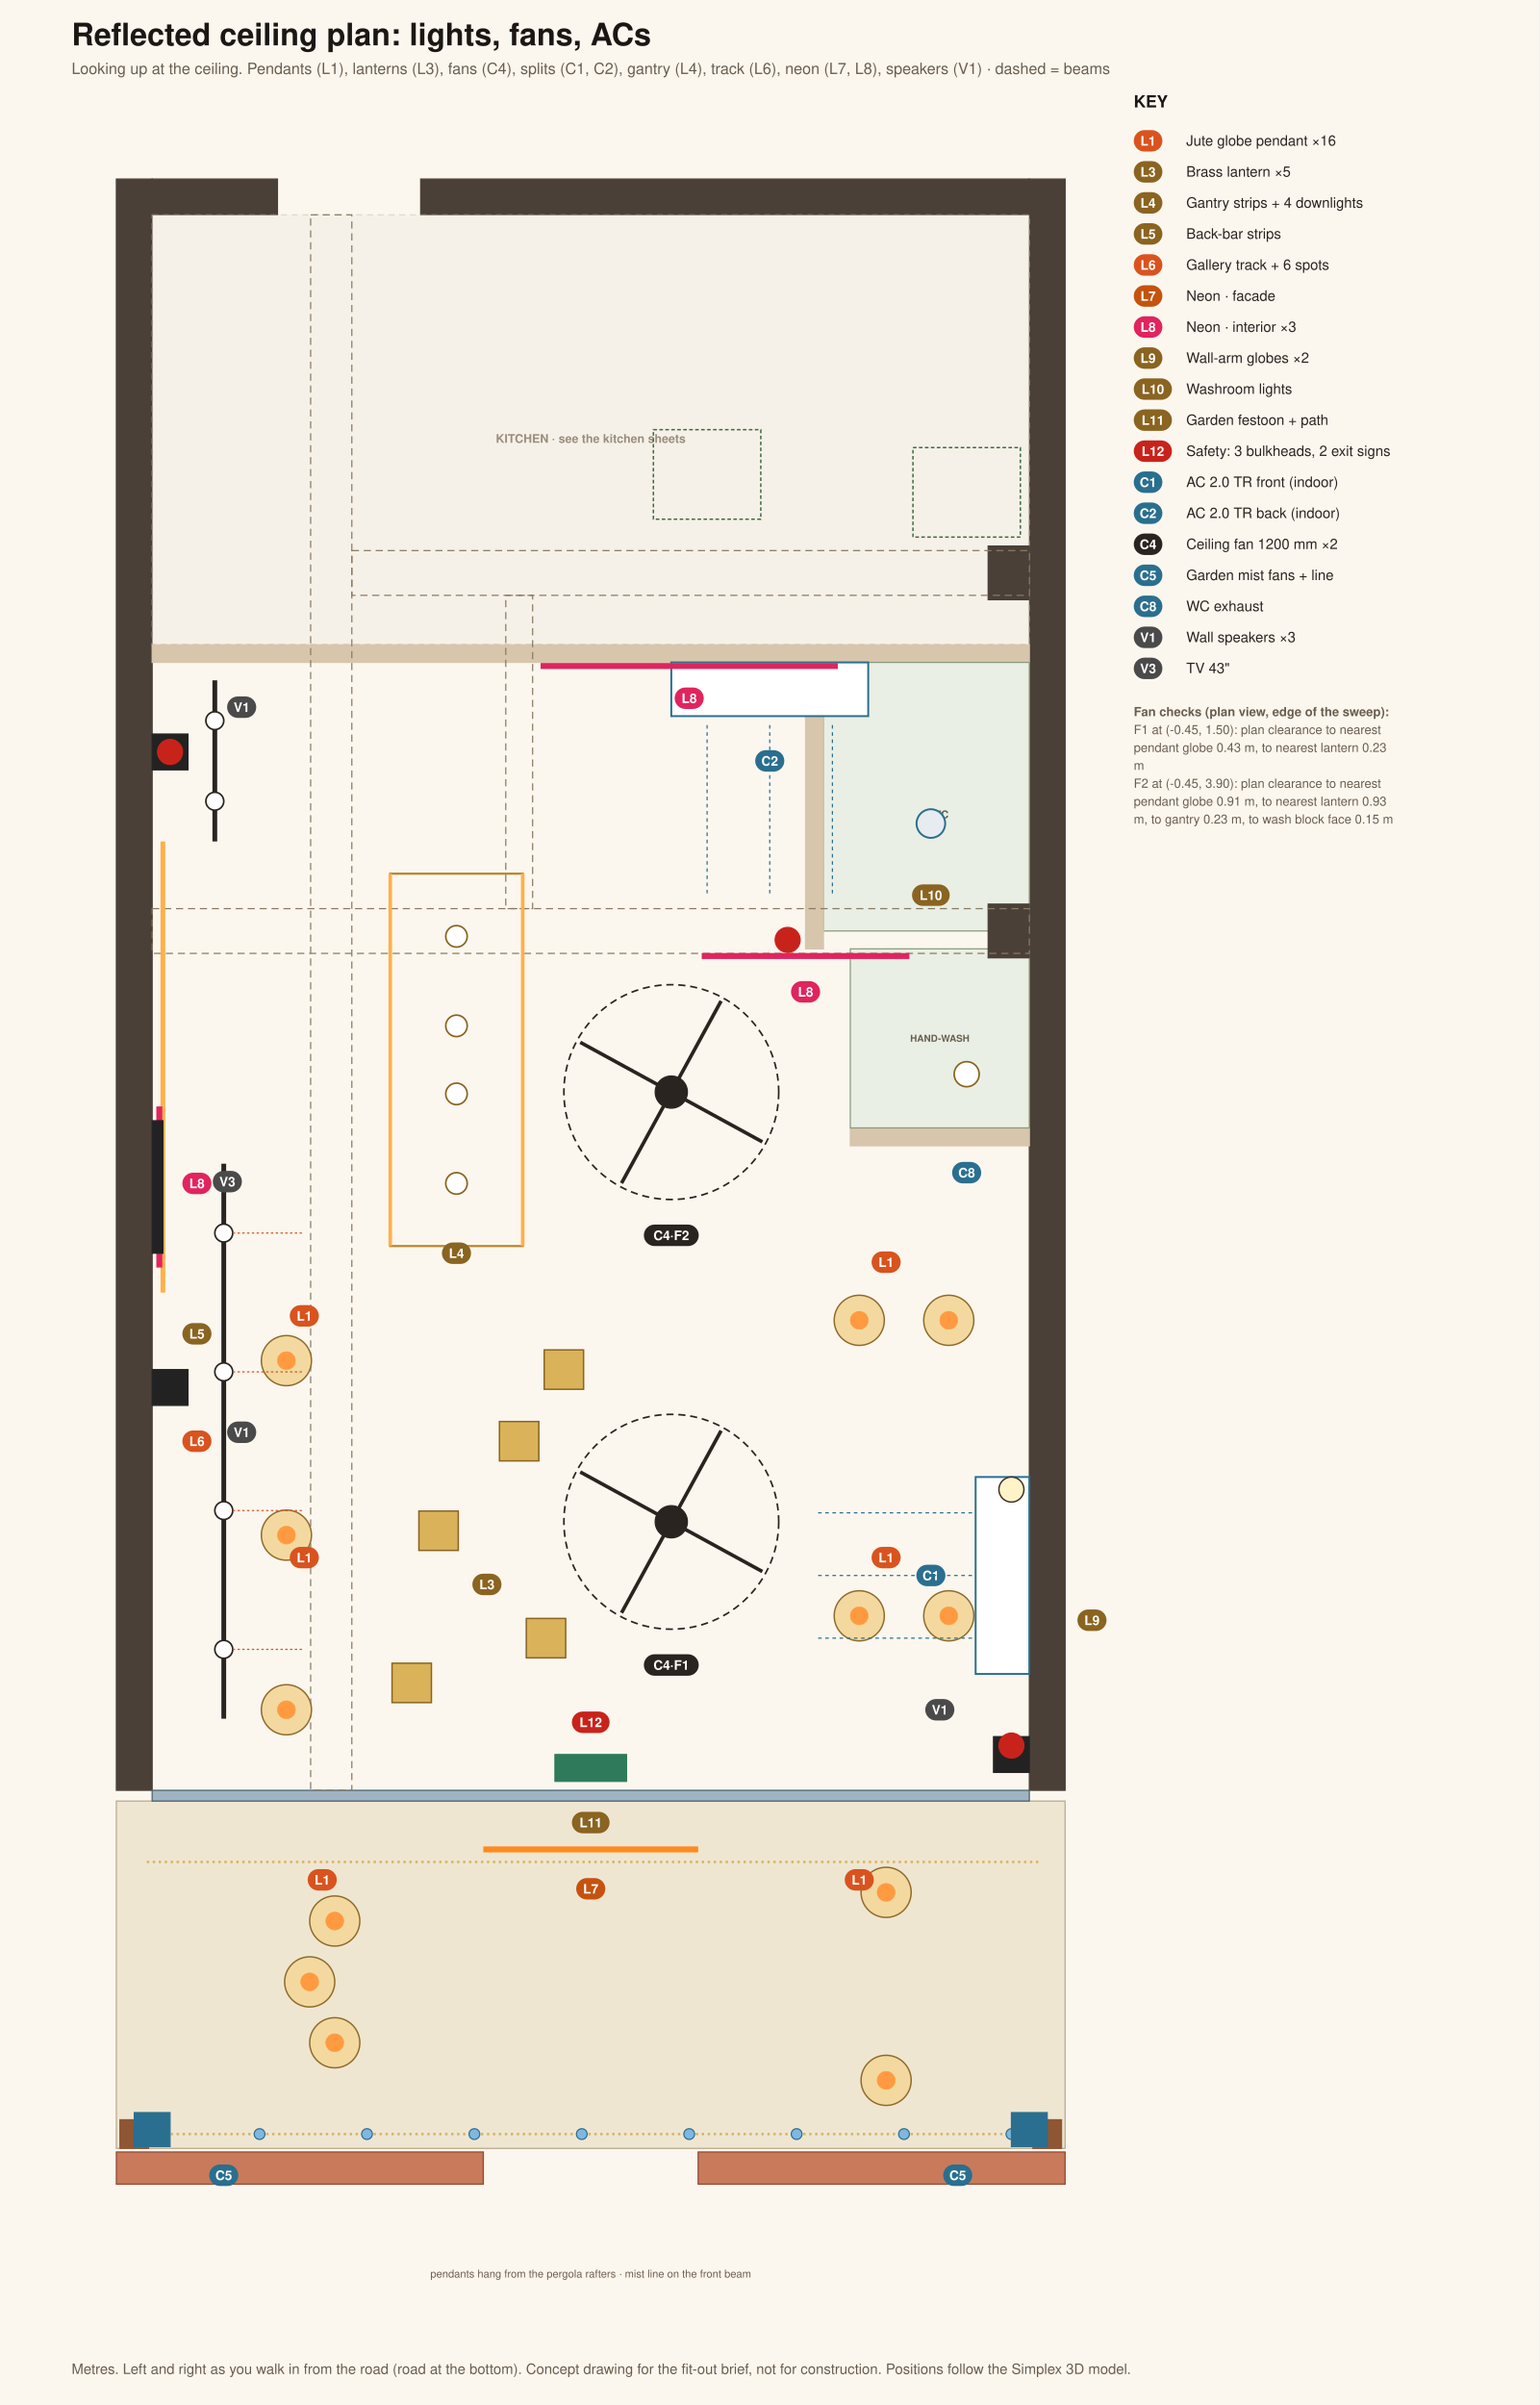
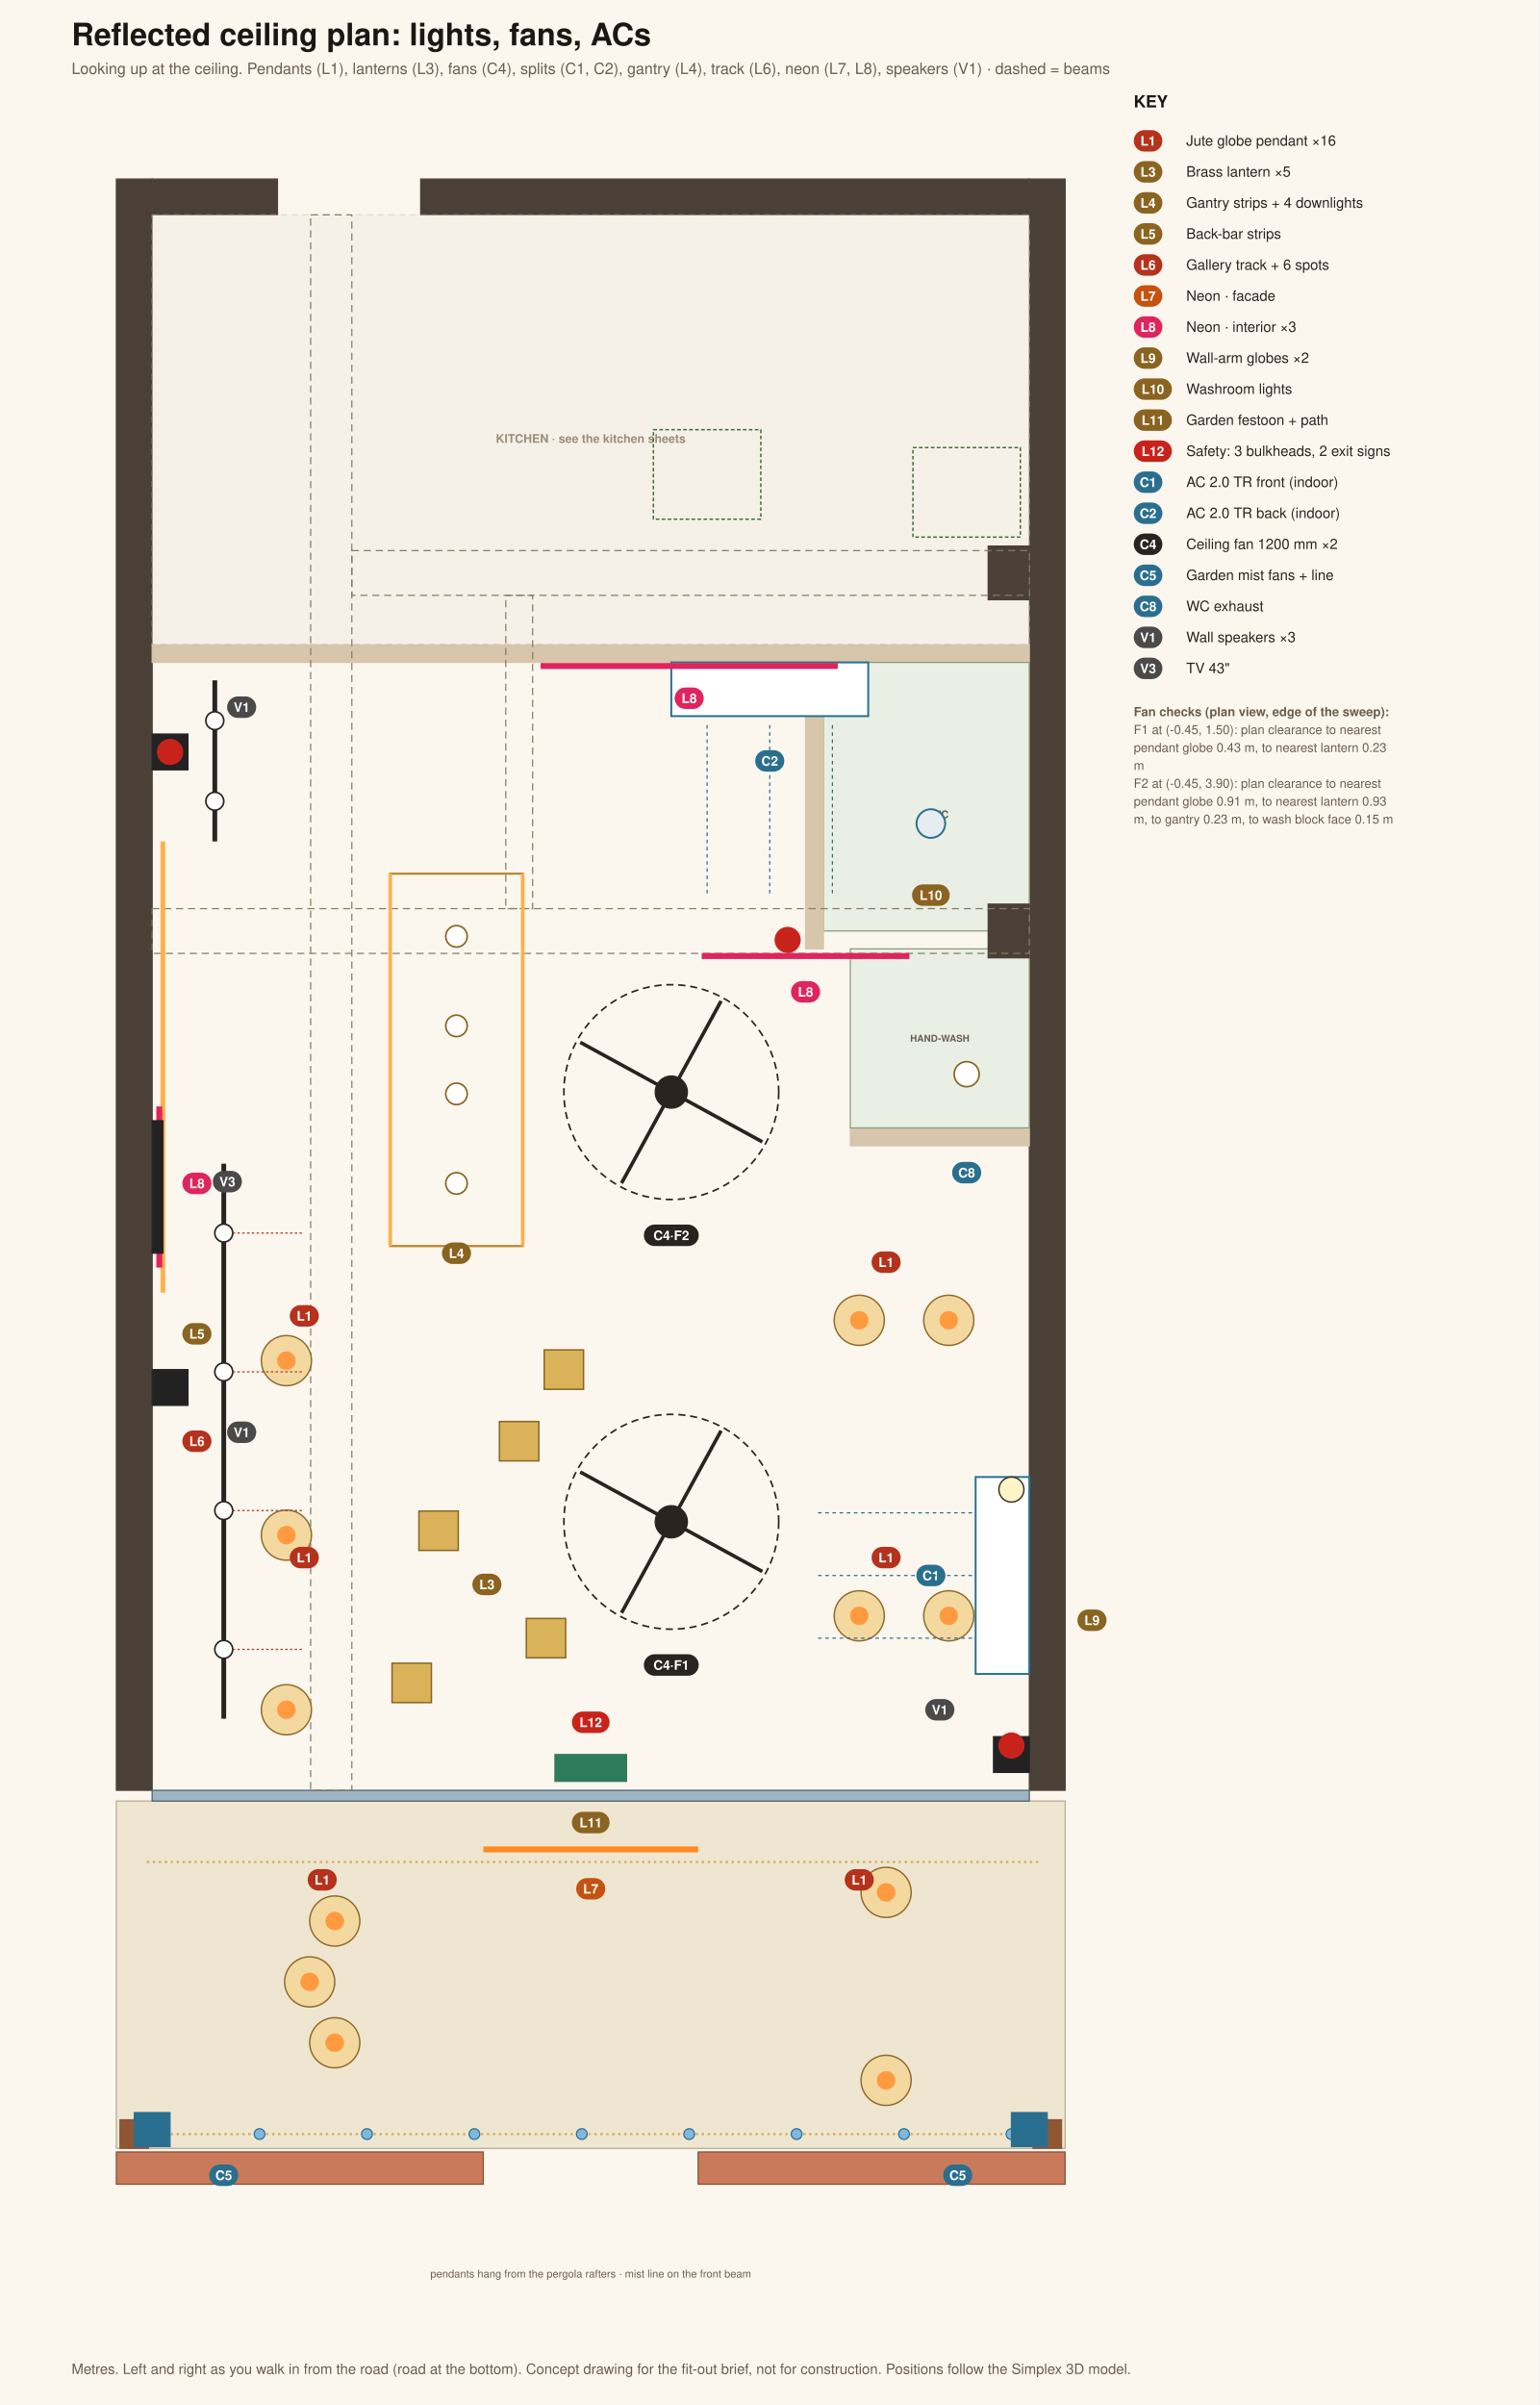
<svg xmlns="http://www.w3.org/2000/svg" viewBox="0 0 1290 2015" width="1290" height="2015" font-family="IBM Plex Sans, Helvetica, Arial, sans-serif">
  <rect width="1290" height="2015" fill="#FBF7EF" />
  <text x="60" y="38" font-size="26" font-weight="700" fill="#1B1714">Reflected ceiling plan: lights, fans, ACs</text>
  <text x="60" y="62" font-size="13" fill="#6a5d4e">Looking up at the ceiling. Pendants (L1), lanterns (L3), fans (C4), splits (C1, C2), gantry (L4), track (L6), neon (L7, L8), speakers (V1) · dashed = beams</text>
  <rect x="97.5" y="1509.0" width="795.0" height="291.0" rx="0" fill="#efe6d2" stroke="#b9a989" stroke-width="1" opacity="1" />
  <rect x="585.0" y="1803.0" width="307.5" height="27.0" rx="0" fill="#c97a5a" stroke="#8f4a32" stroke-width="1" opacity="1" />
  <rect x="97.5" y="1803.0" width="307.5" height="27.0" rx="0" fill="#c97a5a" stroke="#8f4a32" stroke-width="1" opacity="1" />
  <rect x="865.5" y="1776.0" width="24.0" height="24.0" rx="0" fill="#8f5634" stroke="#8f5634" stroke-width="1" opacity="1" />
  <rect x="100.5" y="1776.0" width="24.0" height="24.0" rx="0" fill="#8f5634" stroke="#8f5634" stroke-width="1" opacity="1" />
  <rect x="862.5" y="150.0" width="30.0" height="1350.0" rx="0" fill="#4a4038" stroke="#4a4038" stroke-width="1" opacity="1" />
  <rect x="97.5" y="150.0" width="30.0" height="1350.0" rx="0" fill="#4a4038" stroke="#4a4038" stroke-width="1" opacity="1" />
  <rect x="352.5" y="150.0" width="510.0" height="30.0" rx="0" fill="#4a4038" stroke="#4a4038" stroke-width="1" opacity="1" />
  <rect x="127.5" y="150.0" width="105.0" height="30.0" rx="0" fill="#4a4038" stroke="#4a4038" stroke-width="1" opacity="1" />
  <rect x="127.5" y="1500.0" width="735.0" height="9.0" rx="0" fill="#9fb4c2" stroke="#4a6070" stroke-width="1" opacity="1" />
  <rect x="127.5" y="540.0" width="735.0" height="15.0" rx="0" fill="#d8c6ac" stroke="#d8c6ac" stroke-width="1" opacity="1" />
  <rect x="127.5" y="180.0" width="735.0" height="360.0" rx="0" fill="#f1ece3" stroke="#c9bfae" stroke-width="1" opacity="0.55" stroke-dasharray="5 4" />
  <text x="495.0" y="371.0" font-size="10" fill="#9a8d7a" text-anchor="middle" font-weight="600">KITCHEN · see the kitchen sheets</text>
  <rect x="712.5" y="945.0" width="150.0" height="15.0" rx="0" fill="#d8c6ac" stroke="#d8c6ac" stroke-width="1" opacity="1" />
  <rect x="712.5" y="795.0" width="150.0" height="150.0" rx="0" fill="#e9efe4" stroke="#8a9a7a" stroke-width="1" opacity="1" />
  <rect x="690.0" y="555.0" width="172.5" height="225.0" rx="0" fill="#e9efe4" stroke="#8a9a7a" stroke-width="1" opacity="1" />
  <rect x="675.0" y="555.0" width="15.0" height="240.0" rx="0" fill="#d8c6ac" stroke="#d8c6ac" stroke-width="1" opacity="1" />
  <text x="787.5" y="685.6" font-size="9" fill="#6a5d4e" text-anchor="middle" font-weight="700">WC</text>
  <text x="787.5" y="872.8" font-size="8" fill="#6a5d4e" text-anchor="middle" font-weight="700">HAND-WASH</text>
  <rect x="828.0" y="757.5" width="34.5" height="45.0" rx="0" fill="#4a4038" stroke="#4a4038" stroke-width="1" opacity="1" />
  <rect x="828.0" y="457.5" width="34.5" height="45.0" rx="0" fill="#4a4038" stroke="#4a4038" stroke-width="1" opacity="1" />
  <rect x="260.3" y="180.0" width="34.5" height="1320.0" rx="0" fill="none" stroke="#8a7a62" stroke-width="1" opacity="1" stroke-dasharray="6 4" />
  <rect x="127.5" y="761.3" width="735.0" height="37.5" rx="0" fill="none" stroke="#8a7a62" stroke-width="1" opacity="1" stroke-dasharray="6 4" />
  <rect x="294.8" y="461.3" width="567.8" height="37.5" rx="0" fill="none" stroke="#8a7a62" stroke-width="1" opacity="1" stroke-dasharray="6 4" />
  <rect x="423.8" y="498.8" width="22.5" height="262.5" rx="0" fill="none" stroke="#8a7a62" stroke-width="1" opacity="1" stroke-dasharray="6 4" />
  <circle cx="795.0" cy="1353.8" r="21.0" fill="#f3d9a0" stroke="#8f6a2a" stroke-width="1.2" opacity="1" />
  <circle cx="795.0" cy="1353.8" r="7.5" fill="#ff9a40" stroke="#ff9a40" stroke-width="0.5" opacity="1" />
  <circle cx="720.0" cy="1353.8" r="21.0" fill="#f3d9a0" stroke="#8f6a2a" stroke-width="1.2" opacity="1" />
  <circle cx="720.0" cy="1353.8" r="7.5" fill="#ff9a40" stroke="#ff9a40" stroke-width="0.5" opacity="1" />
  <circle cx="795.0" cy="1106.2" r="21.0" fill="#f3d9a0" stroke="#8f6a2a" stroke-width="1.2" opacity="1" />
  <circle cx="795.0" cy="1106.2" r="7.5" fill="#ff9a40" stroke="#ff9a40" stroke-width="0.5" opacity="1" />
  <circle cx="720.0" cy="1106.2" r="21.0" fill="#f3d9a0" stroke="#8f6a2a" stroke-width="1.2" opacity="1" />
  <circle cx="720.0" cy="1106.2" r="7.5" fill="#ff9a40" stroke="#ff9a40" stroke-width="0.5" opacity="1" />
  <circle cx="240.0" cy="1432.5" r="21.0" fill="#f3d9a0" stroke="#8f6a2a" stroke-width="1.2" opacity="1" />
  <circle cx="240.0" cy="1432.5" r="7.5" fill="#ff9a40" stroke="#ff9a40" stroke-width="0.5" opacity="1" />
  <circle cx="240.0" cy="1286.2" r="21.0" fill="#f3d9a0" stroke="#8f6a2a" stroke-width="1.2" opacity="1" />
  <circle cx="240.0" cy="1286.2" r="7.5" fill="#ff9a40" stroke="#ff9a40" stroke-width="0.5" opacity="1" />
  <circle cx="240.0" cy="1140.0" r="21.0" fill="#f3d9a0" stroke="#8f6a2a" stroke-width="1.2" opacity="1" />
  <circle cx="240.0" cy="1140.0" r="7.5" fill="#ff9a40" stroke="#ff9a40" stroke-width="0.5" opacity="1" />
  <circle cx="742.5" cy="1743.0" r="21.0" fill="#f3d9a0" stroke="#8f6a2a" stroke-width="1.2" opacity="1" />
  <circle cx="742.5" cy="1743.0" r="7.5" fill="#ff9a40" stroke="#ff9a40" stroke-width="0.5" opacity="1" />
  <circle cx="742.5" cy="1585.5" r="21.0" fill="#f3d9a0" stroke="#8f6a2a" stroke-width="1.2" opacity="1" />
  <circle cx="742.5" cy="1585.5" r="7.5" fill="#ff9a40" stroke="#ff9a40" stroke-width="0.5" opacity="1" />
  <circle cx="280.5" cy="1711.5" r="21.0" fill="#f3d9a0" stroke="#8f6a2a" stroke-width="1.2" opacity="1" />
  <circle cx="280.5" cy="1711.5" r="7.5" fill="#ff9a40" stroke="#ff9a40" stroke-width="0.5" opacity="1" />
  <circle cx="259.5" cy="1660.5" r="21.0" fill="#f3d9a0" stroke="#8f6a2a" stroke-width="1.2" opacity="1" />
  <circle cx="259.5" cy="1660.5" r="7.5" fill="#ff9a40" stroke="#ff9a40" stroke-width="0.5" opacity="1" />
  <circle cx="280.5" cy="1609.5" r="21.0" fill="#f3d9a0" stroke="#8f6a2a" stroke-width="1.2" opacity="1" />
  <circle cx="280.5" cy="1609.5" r="7.5" fill="#ff9a40" stroke="#ff9a40" stroke-width="0.5" opacity="1" />
-   <rect x="730.3" y="1296.0" width="24.4" height="18" rx="9" fill="#D9531E" />
+   <rect x="730.3" y="1296.0" width="24.4" height="18" rx="9" fill="#B5321C" />
  <text x="742.5" y="1309.0" font-size="11" fill="#fff" text-anchor="middle" font-weight="700">L1</text>
-   <rect x="730.3" y="1048.5" width="24.4" height="18" rx="9" fill="#D9531E" />
+   <rect x="730.3" y="1048.5" width="24.4" height="18" rx="9" fill="#B5321C" />
  <text x="742.5" y="1061.5" font-size="11" fill="#fff" text-anchor="middle" font-weight="700">L1</text>
-   <rect x="242.8" y="1296.0" width="24.4" height="18" rx="9" fill="#D9531E" />
+   <rect x="242.8" y="1296.0" width="24.4" height="18" rx="9" fill="#B5321C" />
  <text x="255.0" y="1309.0" font-size="11" fill="#fff" text-anchor="middle" font-weight="700">L1</text>
-   <rect x="242.8" y="1093.5" width="24.4" height="18" rx="9" fill="#D9531E" />
+   <rect x="242.8" y="1093.5" width="24.4" height="18" rx="9" fill="#B5321C" />
  <text x="255.0" y="1106.5" font-size="11" fill="#fff" text-anchor="middle" font-weight="700">L1</text>
-   <rect x="707.8" y="1566.0" width="24.4" height="18" rx="9" fill="#D9531E" />
+   <rect x="707.8" y="1566.0" width="24.4" height="18" rx="9" fill="#B5321C" />
  <text x="720.0" y="1579.0" font-size="11" fill="#fff" text-anchor="middle" font-weight="700">L1</text>
-   <rect x="257.8" y="1566.0" width="24.4" height="18" rx="9" fill="#D9531E" />
+   <rect x="257.8" y="1566.0" width="24.4" height="18" rx="9" fill="#B5321C" />
  <text x="270.0" y="1579.0" font-size="11" fill="#fff" text-anchor="middle" font-weight="700">L1</text>
  <rect x="441.0" y="1356.0" width="33.0" height="33.0" rx="0" fill="#d9b25a" stroke="#8a6420" stroke-width="1.2" opacity="1" />
  <rect x="351.0" y="1266.0" width="33.0" height="33.0" rx="0" fill="#d9b25a" stroke="#8a6420" stroke-width="1.2" opacity="1" />
  <rect x="418.5" y="1191.0" width="33.0" height="33.0" rx="0" fill="#d9b25a" stroke="#8a6420" stroke-width="1.2" opacity="1" />
  <rect x="328.5" y="1393.5" width="33.0" height="33.0" rx="0" fill="#d9b25a" stroke="#8a6420" stroke-width="1.2" opacity="1" />
  <rect x="456.0" y="1131.0" width="33.0" height="33.0" rx="0" fill="#d9b25a" stroke="#8a6420" stroke-width="1.2" opacity="1" />
  <rect x="395.8" y="1318.5" width="24.4" height="18" rx="9" fill="#8a6420" />
  <text x="408.0" y="1331.5" font-size="11" fill="#fff" text-anchor="middle" font-weight="700">L3</text>
  <circle cx="562.5" cy="1275.0" r="90.0" fill="none" stroke="#2a2420" stroke-width="1.4" opacity="1" stroke-dasharray="6 4" />
  <circle cx="562.5" cy="1275.0" r="13.5" fill="#2a2420" stroke="#2a2420" stroke-width="1" opacity="1" />
  <line x1="562.5" y1="1275.0" x2="486.2" y2="1233.3" stroke="#2a2420" stroke-width="3" opacity="1" />
  <line x1="562.5" y1="1275.0" x2="604.2" y2="1198.7" stroke="#2a2420" stroke-width="3" opacity="1" />
  <line x1="562.5" y1="1275.0" x2="638.8" y2="1316.7" stroke="#2a2420" stroke-width="3" opacity="1" />
  <line x1="562.5" y1="1275.0" x2="520.8" y2="1351.3" stroke="#2a2420" stroke-width="3" opacity="1" />
  <rect x="539.5" y="1386.0" width="46.0" height="18" rx="9" fill="#2a2420" />
  <text x="562.5" y="1399.0" font-size="11" fill="#fff" text-anchor="middle" font-weight="700">C4·F1</text>
  <circle cx="562.5" cy="915.0" r="90.0" fill="none" stroke="#2a2420" stroke-width="1.4" opacity="1" stroke-dasharray="6 4" />
  <circle cx="562.5" cy="915.0" r="13.5" fill="#2a2420" stroke="#2a2420" stroke-width="1" opacity="1" />
  <line x1="562.5" y1="915.0" x2="486.2" y2="873.3" stroke="#2a2420" stroke-width="3" opacity="1" />
  <line x1="562.5" y1="915.0" x2="604.2" y2="838.7" stroke="#2a2420" stroke-width="3" opacity="1" />
  <line x1="562.5" y1="915.0" x2="638.8" y2="956.7" stroke="#2a2420" stroke-width="3" opacity="1" />
  <line x1="562.5" y1="915.0" x2="520.8" y2="991.3" stroke="#2a2420" stroke-width="3" opacity="1" />
  <rect x="539.5" y="1026.0" width="46.0" height="18" rx="9" fill="#2a2420" />
  <text x="562.5" y="1039.0" font-size="11" fill="#fff" text-anchor="middle" font-weight="700">C4·F2</text>
  <rect x="817.5" y="1237.5" width="45.0" height="165.0" rx="0" fill="#fff" stroke="#2a6f8f" stroke-width="1.6" opacity="1" />
  <rect x="767.8" y="1311.0" width="24.4" height="18" rx="9" fill="#2a6f8f" />
  <text x="780.0" y="1324.0" font-size="11" fill="#fff" text-anchor="middle" font-weight="700">C1</text>
  <line x1="814.5" y1="1372.5" x2="682.5" y2="1372.5" stroke="#2a6f8f" stroke-width="1" opacity="1" stroke-dasharray="3 3" />
  <line x1="814.5" y1="1320.0" x2="682.5" y2="1320.0" stroke="#2a6f8f" stroke-width="1" opacity="1" stroke-dasharray="3 3" />
  <line x1="814.5" y1="1267.5" x2="682.5" y2="1267.5" stroke="#2a6f8f" stroke-width="1" opacity="1" stroke-dasharray="3 3" />
  <rect x="562.5" y="555.0" width="165.0" height="45.0" rx="0" fill="#fff" stroke="#2a6f8f" stroke-width="1.6" opacity="1" />
  <rect x="632.8" y="628.5" width="24.4" height="18" rx="9" fill="#2a6f8f" />
  <text x="645.0" y="641.5" font-size="11" fill="#fff" text-anchor="middle" font-weight="700">C2</text>
  <line x1="697.5" y1="607.5" x2="697.5" y2="750.0" stroke="#2a6f8f" stroke-width="1" opacity="1" stroke-dasharray="3 3" />
  <line x1="645.0" y1="607.5" x2="645.0" y2="750.0" stroke="#2a6f8f" stroke-width="1" opacity="1" stroke-dasharray="3 3" />
  <line x1="592.5" y1="607.5" x2="592.5" y2="750.0" stroke="#2a6f8f" stroke-width="1" opacity="1" stroke-dasharray="3 3" />
  <rect x="327.0" y="732.0" width="111.0" height="312.0" rx="0" fill="none" stroke="#b8862a" stroke-width="1.8" opacity="1" />
  <line x1="438.0" y1="1044.0" x2="438.0" y2="732.0" stroke="#ffb04a" stroke-width="3" opacity="1" />
  <line x1="327.0" y1="1044.0" x2="327.0" y2="732.0" stroke="#ffb04a" stroke-width="3" opacity="1" />
  <rect x="370.3" y="1041.0" width="24.4" height="18" rx="9" fill="#8a6420" />
  <text x="382.5" y="1054.0" font-size="11" fill="#fff" text-anchor="middle" font-weight="700">L4</text>
  <circle cx="382.5" cy="991.5" r="9.0" fill="#fff" stroke="#8a6420" stroke-width="1.4" opacity="1" />
  <circle cx="382.5" cy="916.5" r="9.0" fill="#fff" stroke="#8a6420" stroke-width="1.4" opacity="1" />
  <circle cx="382.5" cy="859.5" r="9.0" fill="#fff" stroke="#8a6420" stroke-width="1.4" opacity="1" />
  <circle cx="382.5" cy="784.5" r="9.0" fill="#fff" stroke="#8a6420" stroke-width="1.4" opacity="1" />
  <line x1="136.5" y1="1083.0" x2="136.5" y2="705.0" stroke="#ffb04a" stroke-width="4" opacity="1" />
  <rect x="152.8" y="1108.5" width="24.4" height="18" rx="9" fill="#8a6420" />
  <text x="165.0" y="1121.5" font-size="11" fill="#fff" text-anchor="middle" font-weight="700">L5</text>
  <line x1="187.5" y1="1440.0" x2="187.5" y2="975.0" stroke="#2a2420" stroke-width="4" opacity="1" />
  <line x1="180.0" y1="705.0" x2="180.0" y2="570.0" stroke="#2a2420" stroke-width="4" opacity="1" />
  <circle cx="187.5" cy="1381.9" r="7.5" fill="#fff" stroke="#2a2420" stroke-width="1.4" opacity="1" />
-   <line x1="195.0" y1="1381.9" x2="255.0" y2="1381.9" stroke="#d9531e" stroke-width="1" opacity="1" stroke-dasharray="2 2" />
+   <line x1="195.0" y1="1381.9" x2="255.0" y2="1381.9" stroke="#b5321c" stroke-width="1" opacity="1" stroke-dasharray="2 2" />
  <circle cx="187.5" cy="1265.6" r="7.5" fill="#fff" stroke="#2a2420" stroke-width="1.4" opacity="1" />
-   <line x1="195.0" y1="1265.6" x2="255.0" y2="1265.6" stroke="#d9531e" stroke-width="1" opacity="1" stroke-dasharray="2 2" />
+   <line x1="195.0" y1="1265.6" x2="255.0" y2="1265.6" stroke="#b5321c" stroke-width="1" opacity="1" stroke-dasharray="2 2" />
  <circle cx="187.5" cy="1149.4" r="7.5" fill="#fff" stroke="#2a2420" stroke-width="1.4" opacity="1" />
-   <line x1="195.0" y1="1149.4" x2="255.0" y2="1149.4" stroke="#d9531e" stroke-width="1" opacity="1" stroke-dasharray="2 2" />
+   <line x1="195.0" y1="1149.4" x2="255.0" y2="1149.4" stroke="#b5321c" stroke-width="1" opacity="1" stroke-dasharray="2 2" />
  <circle cx="187.5" cy="1033.1" r="7.5" fill="#fff" stroke="#2a2420" stroke-width="1.4" opacity="1" />
-   <line x1="195.0" y1="1033.1" x2="255.0" y2="1033.1" stroke="#d9531e" stroke-width="1" opacity="1" stroke-dasharray="2 2" />
+   <line x1="195.0" y1="1033.1" x2="255.0" y2="1033.1" stroke="#b5321c" stroke-width="1" opacity="1" stroke-dasharray="2 2" />
  <circle cx="180.0" cy="671.3" r="7.5" fill="#fff" stroke="#2a2420" stroke-width="1.4" opacity="1" />
  <circle cx="180.0" cy="603.8" r="7.5" fill="#fff" stroke="#2a2420" stroke-width="1.4" opacity="1" />
-   <rect x="152.8" y="1198.5" width="24.4" height="18" rx="9" fill="#D9531E" />
+   <rect x="152.8" y="1198.5" width="24.4" height="18" rx="9" fill="#B5321C" />
  <text x="165.0" y="1211.5" font-size="11" fill="#fff" text-anchor="middle" font-weight="700">L6</text>
  <line x1="133.5" y1="1062.0" x2="133.5" y2="927.0" stroke="#e0245e" stroke-width="5" opacity="1" />
  <rect x="152.8" y="982.5" width="24.4" height="18" rx="9" fill="#e0245e" />
  <text x="165.0" y="995.5" font-size="11" fill="#fff" text-anchor="middle" font-weight="700">L8</text>
  <line x1="762.0" y1="801.0" x2="588.0" y2="801.0" stroke="#e0245e" stroke-width="5" opacity="1" />
  <rect x="662.8" y="822.0" width="24.4" height="18" rx="9" fill="#e0245e" />
  <text x="675.0" y="835.0" font-size="11" fill="#fff" text-anchor="middle" font-weight="700">L8</text>
  <line x1="702.0" y1="558.0" x2="453.0" y2="558.0" stroke="#e0245e" stroke-width="5" opacity="1" />
  <rect x="565.3" y="576.0" width="24.4" height="18" rx="9" fill="#e0245e" />
  <text x="577.5" y="589.0" font-size="11" fill="#fff" text-anchor="middle" font-weight="700">L8</text>
  <line x1="585.0" y1="1549.5" x2="405.0" y2="1549.5" stroke="#ff8a1f" stroke-width="5" opacity="1" />
  <rect x="482.8" y="1573.5" width="24.4" height="18" rx="9" fill="#c4530f" />
  <text x="495.0" y="1586.5" font-size="11" fill="#fff" text-anchor="middle" font-weight="700">L7</text>
  <circle cx="847.5" cy="1470.0" r="10.5" fill="#fff3c8" stroke="#3a3128" stroke-width="1.2" opacity="1" />
  <circle cx="847.5" cy="1248.0" r="10.5" fill="#fff3c8" stroke="#3a3128" stroke-width="1.2" opacity="1" />
  <rect x="902.8" y="1348.5" width="24.4" height="18" rx="9" fill="#8a6420" />
  <text x="915.0" y="1361.5" font-size="11" fill="#fff" text-anchor="middle" font-weight="700">L9</text>
  <rect x="832.5" y="1455.0" width="30.0" height="30.0" rx="0" fill="#222" stroke="#222" stroke-width="1" opacity="1" />
  <rect x="775.3" y="1423.5" width="24.4" height="18" rx="9" fill="#4a4a4a" />
  <text x="787.5" y="1436.5" font-size="11" fill="#fff" text-anchor="middle" font-weight="700">V1</text>
  <rect x="127.5" y="1147.5" width="30.0" height="30.0" rx="0" fill="#222" stroke="#222" stroke-width="1" opacity="1" />
  <rect x="127.5" y="615.0" width="30.0" height="30.0" rx="0" fill="#222" stroke="#222" stroke-width="1" opacity="1" />
  <rect x="190.3" y="1191.0" width="24.4" height="18" rx="9" fill="#4a4a4a" />
  <text x="202.5" y="1204.0" font-size="11" fill="#fff" text-anchor="middle" font-weight="700">V1</text>
  <rect x="190.3" y="583.5" width="24.4" height="18" rx="9" fill="#4a4a4a" />
  <text x="202.5" y="596.5" font-size="11" fill="#fff" text-anchor="middle" font-weight="700">V1</text>
  <rect x="127.5" y="939.0" width="9.0" height="111.0" rx="0" fill="#222" stroke="#222" stroke-width="1" opacity="1" />
  <rect x="178.3" y="981.0" width="24.4" height="18" rx="9" fill="#4a4a4a" />
  <text x="190.5" y="994.0" font-size="11" fill="#fff" text-anchor="middle" font-weight="700">V3</text>
  <circle cx="810.0" cy="900.0" r="10.5" fill="#fff" stroke="#8a6420" stroke-width="1.4" opacity="1" />
  <circle cx="780.0" cy="690.0" r="12.0" fill="#e6ecef" stroke="#2a6f8f" stroke-width="1.6" opacity="1" />
  <rect x="764.2" y="741.0" width="31.6" height="18" rx="9" fill="#8a6420" />
  <text x="780.0" y="754.0" font-size="11" fill="#fff" text-anchor="middle" font-weight="700">L10</text>
  <rect x="797.8" y="973.5" width="24.4" height="18" rx="9" fill="#2a6f8f" />
  <text x="810.0" y="986.5" font-size="11" fill="#fff" text-anchor="middle" font-weight="700">C8</text>
  <circle cx="847.5" cy="1462.5" r="10.5" fill="#c8231b" stroke="#c8231b" stroke-width="1" opacity="1" />
  <circle cx="142.5" cy="630.0" r="10.5" fill="#c8231b" stroke="#c8231b" stroke-width="1" opacity="1" />
  <circle cx="660.0" cy="787.5" r="10.5" fill="#c8231b" stroke="#c8231b" stroke-width="1" opacity="1" />
  <rect x="465.0" y="1470.0" width="60.0" height="22.5" rx="0" fill="#2F7A5B" stroke="#2F7A5B" stroke-width="1" opacity="1" />
  <rect x="479.2" y="1434.0" width="31.6" height="18" rx="9" fill="#c8231b" />
  <text x="495.0" y="1447.0" font-size="11" fill="#fff" text-anchor="middle" font-weight="700">L12</text>
  <rect x="765.0" y="375.0" width="90.0" height="75.0" rx="0" fill="none" stroke="#3f6a3a" stroke-width="1.2" opacity="1" stroke-dasharray="3 2" />
  <rect x="547.5" y="360.0" width="90.0" height="75.0" rx="0" fill="none" stroke="#3f6a3a" stroke-width="1.2" opacity="1" stroke-dasharray="3 2" />
  <line x1="870.0" y1="1560.0" x2="120.0" y2="1560.0" stroke="#d9b25a" stroke-width="2" opacity="1" stroke-dasharray="2 3" />
  <line x1="870.0" y1="1788.0" x2="120.0" y2="1788.0" stroke="#d9b25a" stroke-width="2" opacity="1" stroke-dasharray="2 3" />
  <rect x="479.2" y="1518.0" width="31.6" height="18" rx="9" fill="#8a6420" />
  <text x="495.0" y="1531.0" font-size="11" fill="#fff" text-anchor="middle" font-weight="700">L11</text>
  <circle cx="847.5" cy="1788.0" r="4.5" fill="#7fb7e0" stroke="#2a6f8f" stroke-width="1" opacity="1" />
  <circle cx="757.5" cy="1788.0" r="4.5" fill="#7fb7e0" stroke="#2a6f8f" stroke-width="1" opacity="1" />
  <circle cx="667.5" cy="1788.0" r="4.5" fill="#7fb7e0" stroke="#2a6f8f" stroke-width="1" opacity="1" />
  <circle cx="577.5" cy="1788.0" r="4.5" fill="#7fb7e0" stroke="#2a6f8f" stroke-width="1" opacity="1" />
  <circle cx="487.5" cy="1788.0" r="4.5" fill="#7fb7e0" stroke="#2a6f8f" stroke-width="1" opacity="1" />
  <circle cx="397.5" cy="1788.0" r="4.5" fill="#7fb7e0" stroke="#2a6f8f" stroke-width="1" opacity="1" />
  <circle cx="307.5" cy="1788.0" r="4.5" fill="#7fb7e0" stroke="#2a6f8f" stroke-width="1" opacity="1" />
  <circle cx="217.5" cy="1788.0" r="4.5" fill="#7fb7e0" stroke="#2a6f8f" stroke-width="1" opacity="1" />
  <circle cx="127.5" cy="1788.0" r="4.5" fill="#7fb7e0" stroke="#2a6f8f" stroke-width="1" opacity="1" />
  <rect x="847.5" y="1770.0" width="30.0" height="28.5" rx="0" fill="#2a6f8f" stroke="#2a6f8f" stroke-width="1" opacity="1" />
  <rect x="112.5" y="1770.0" width="30.0" height="28.5" rx="0" fill="#2a6f8f" stroke="#2a6f8f" stroke-width="1" opacity="1" />
  <rect x="790.3" y="1813.5" width="24.4" height="18" rx="9" fill="#2a6f8f" />
  <text x="802.5" y="1826.5" font-size="11" fill="#fff" text-anchor="middle" font-weight="700">C5</text>
  <rect x="175.3" y="1813.5" width="24.4" height="18" rx="9" fill="#2a6f8f" />
  <text x="187.5" y="1826.5" font-size="11" fill="#fff" text-anchor="middle" font-weight="700">C5</text>
  <text x="495.0" y="1908.2" font-size="9" fill="#6a5d4e" text-anchor="middle" font-weight="500">pendants hang from the pergola rafters · mist line on the front beam</text>
  <g transform="translate(950,90)">
    <text x="0" y="0" font-size="14" font-weight="700" fill="#1B1714">KEY</text>
-     <rect x="0" y="19" width="24" height="18" rx="9" fill="#D9531E" />
+     <rect x="0" y="19" width="24" height="18" rx="9" fill="#B5321C" />
    <text x="12" y="32" font-size="11" fill="#fff" text-anchor="middle" font-weight="700">L1</text>
    <text x="44" y="32" font-size="12" fill="#2a2420">Jute globe pendant ×16</text>
    <rect x="0" y="45" width="24" height="18" rx="9" fill="#8a6420" />
    <text x="12" y="58" font-size="11" fill="#fff" text-anchor="middle" font-weight="700">L3</text>
    <text x="44" y="58" font-size="12" fill="#2a2420">Brass lantern ×5</text>
    <rect x="0" y="71" width="24" height="18" rx="9" fill="#8a6420" />
    <text x="12" y="84" font-size="11" fill="#fff" text-anchor="middle" font-weight="700">L4</text>
    <text x="44" y="84" font-size="12" fill="#2a2420">Gantry strips + 4 downlights</text>
    <rect x="0" y="97" width="24" height="18" rx="9" fill="#8a6420" />
    <text x="12" y="110" font-size="11" fill="#fff" text-anchor="middle" font-weight="700">L5</text>
    <text x="44" y="110" font-size="12" fill="#2a2420">Back-bar strips</text>
-     <rect x="0" y="123" width="24" height="18" rx="9" fill="#D9531E" />
+     <rect x="0" y="123" width="24" height="18" rx="9" fill="#B5321C" />
    <text x="12" y="136" font-size="11" fill="#fff" text-anchor="middle" font-weight="700">L6</text>
    <text x="44" y="136" font-size="12" fill="#2a2420">Gallery track + 6 spots</text>
    <rect x="0" y="149" width="24" height="18" rx="9" fill="#c4530f" />
    <text x="12" y="162" font-size="11" fill="#fff" text-anchor="middle" font-weight="700">L7</text>
    <text x="44" y="162" font-size="12" fill="#2a2420">Neon · facade</text>
    <rect x="0" y="175" width="24" height="18" rx="9" fill="#e0245e" />
    <text x="12" y="188" font-size="11" fill="#fff" text-anchor="middle" font-weight="700">L8</text>
    <text x="44" y="188" font-size="12" fill="#2a2420">Neon · interior ×3</text>
    <rect x="0" y="201" width="24" height="18" rx="9" fill="#8a6420" />
    <text x="12" y="214" font-size="11" fill="#fff" text-anchor="middle" font-weight="700">L9</text>
    <text x="44" y="214" font-size="12" fill="#2a2420">Wall-arm globes ×2</text>
    <rect x="0" y="227" width="32" height="18" rx="9" fill="#8a6420" />
    <text x="16" y="240" font-size="11" fill="#fff" text-anchor="middle" font-weight="700">L10</text>
    <text x="44" y="240" font-size="12" fill="#2a2420">Washroom lights</text>
    <rect x="0" y="253" width="32" height="18" rx="9" fill="#8a6420" />
    <text x="16" y="266" font-size="11" fill="#fff" text-anchor="middle" font-weight="700">L11</text>
    <text x="44" y="266" font-size="12" fill="#2a2420">Garden festoon + path</text>
    <rect x="0" y="279" width="32" height="18" rx="9" fill="#c8231b" />
    <text x="16" y="292" font-size="11" fill="#fff" text-anchor="middle" font-weight="700">L12</text>
    <text x="44" y="292" font-size="12" fill="#2a2420">Safety: 3 bulkheads, 2 exit signs</text>
    <rect x="0" y="305" width="24" height="18" rx="9" fill="#2a6f8f" />
    <text x="12" y="318" font-size="11" fill="#fff" text-anchor="middle" font-weight="700">C1</text>
    <text x="44" y="318" font-size="12" fill="#2a2420">AC 2.0 TR front (indoor)</text>
    <rect x="0" y="331" width="24" height="18" rx="9" fill="#2a6f8f" />
    <text x="12" y="344" font-size="11" fill="#fff" text-anchor="middle" font-weight="700">C2</text>
    <text x="44" y="344" font-size="12" fill="#2a2420">AC 2.0 TR back (indoor)</text>
    <rect x="0" y="357" width="24" height="18" rx="9" fill="#2a2420" />
    <text x="12" y="370" font-size="11" fill="#fff" text-anchor="middle" font-weight="700">C4</text>
    <text x="44" y="370" font-size="12" fill="#2a2420">Ceiling fan 1200 mm ×2</text>
    <rect x="0" y="383" width="24" height="18" rx="9" fill="#2a6f8f" />
    <text x="12" y="396" font-size="11" fill="#fff" text-anchor="middle" font-weight="700">C5</text>
    <text x="44" y="396" font-size="12" fill="#2a2420">Garden mist fans + line</text>
    <rect x="0" y="409" width="24" height="18" rx="9" fill="#2a6f8f" />
    <text x="12" y="422" font-size="11" fill="#fff" text-anchor="middle" font-weight="700">C8</text>
    <text x="44" y="422" font-size="12" fill="#2a2420">WC exhaust</text>
    <rect x="0" y="435" width="24" height="18" rx="9" fill="#4a4a4a" />
    <text x="12" y="448" font-size="11" fill="#fff" text-anchor="middle" font-weight="700">V1</text>
    <text x="44" y="448" font-size="12" fill="#2a2420">Wall speakers ×3</text>
    <rect x="0" y="461" width="24" height="18" rx="9" fill="#4a4a4a" />
    <text x="12" y="474" font-size="11" fill="#fff" text-anchor="middle" font-weight="700">V3</text>
    <text x="44" y="474" font-size="12" fill="#2a2420">TV 43"</text>
    <text x="0" y="510" font-size="10.5" fill="#6a5d4e" font-weight="700">Fan checks (plan view, edge of the sweep):</text>
    <text x="0" y="525" font-size="10.5" fill="#6a5d4e">F1 at (-0.45, 1.50): plan clearance to nearest</text>
    <text x="0" y="540" font-size="10.5" fill="#6a5d4e">pendant globe 0.43 m, to nearest lantern 0.23</text>
    <text x="0" y="555" font-size="10.5" fill="#6a5d4e">m</text>
    <text x="0" y="570" font-size="10.5" fill="#6a5d4e">F2 at (-0.45, 3.90): plan clearance to nearest</text>
    <text x="0" y="585" font-size="10.5" fill="#6a5d4e">pendant globe 0.91 m, to nearest lantern 0.93</text>
    <text x="0" y="600" font-size="10.5" fill="#6a5d4e">m, to gantry 0.23 m, to wash block face 0.15 m</text>
  </g>
  <text x="60" y="1989" font-size="12" fill="#6a5d4e">Metres. Left and right as you walk in from the road (road at the bottom). Concept drawing for the fit-out brief, not for construction. Positions follow the Simplex 3D model.</text>
</svg>
